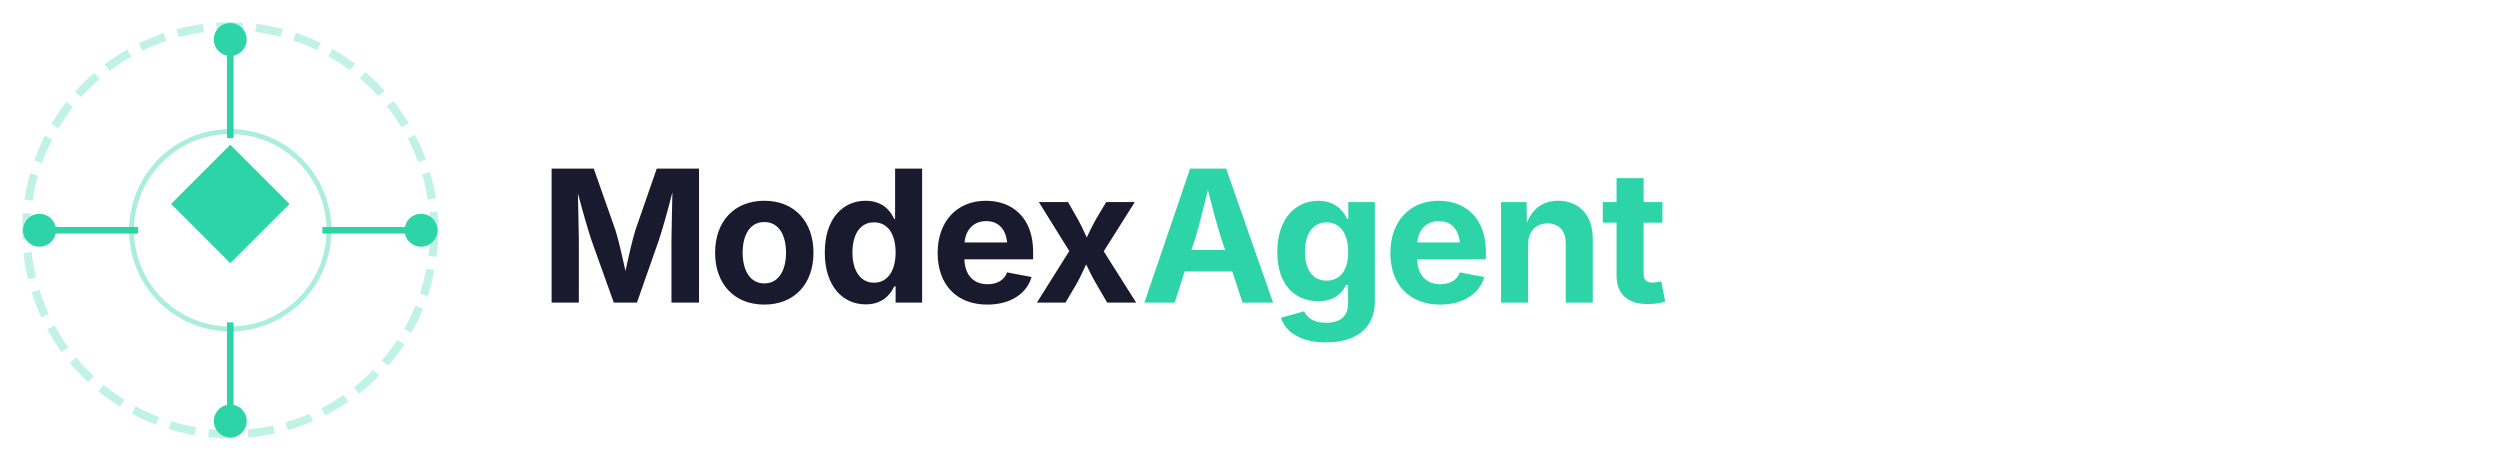
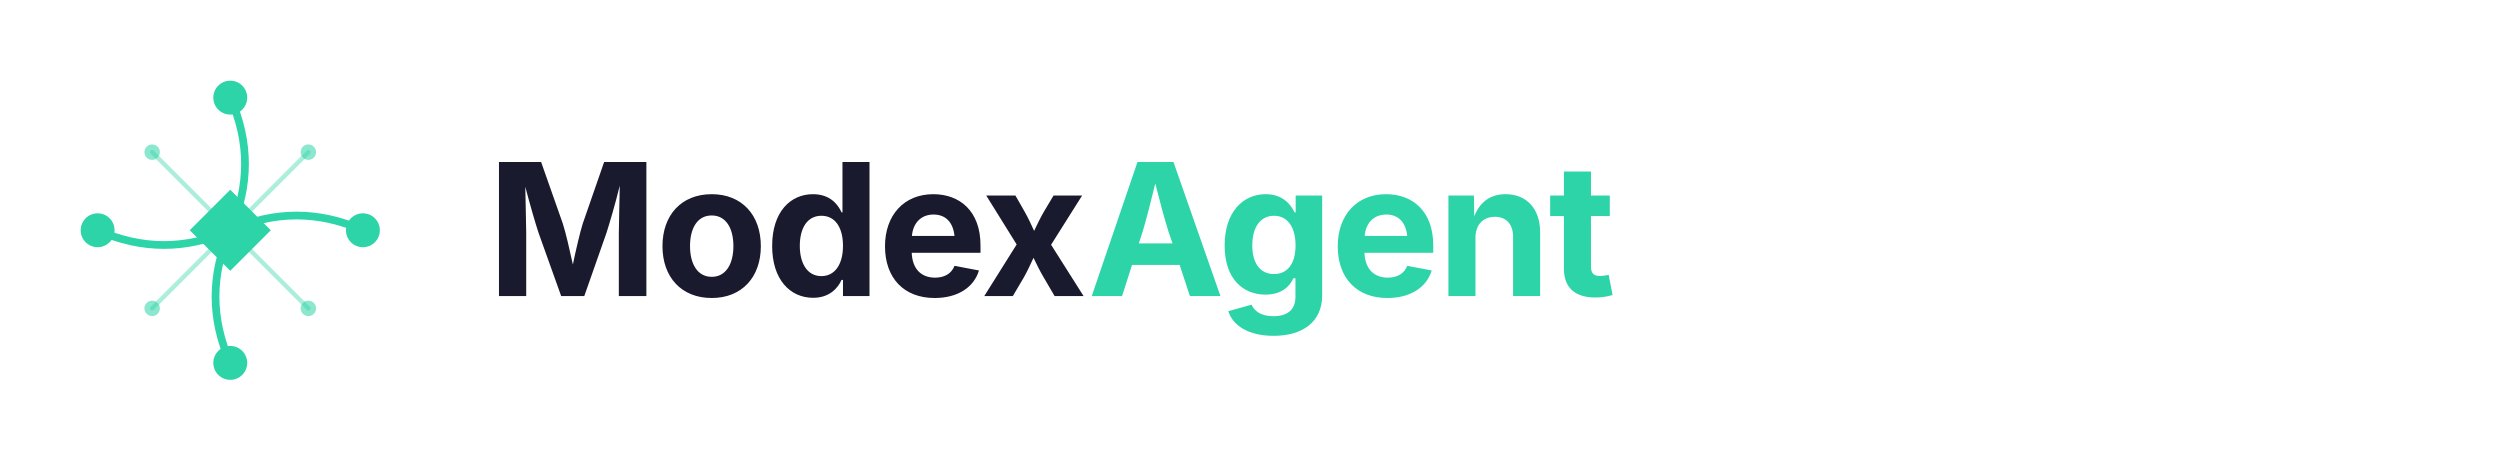
<svg xmlns="http://www.w3.org/2000/svg" viewBox="0 0 380 70" fill="none">
-   <g transform="translate(0, 0) scale(0.5)">
-     <circle cx="70" cy="70" r="62" stroke="#2DD4A8" stroke-width="2.5" stroke-dasharray="8 4" opacity="0.3" />
-     <line x1="70" y1="16" x2="70" y2="42" stroke="#2DD4A8" stroke-width="2" />
-     <line x1="124" y1="70" x2="98" y2="70" stroke="#2DD4A8" stroke-width="2" />
-     <line x1="70" y1="124" x2="70" y2="98" stroke="#2DD4A8" stroke-width="2" />
-     <line x1="16" y1="70" x2="42" y2="70" stroke="#2DD4A8" stroke-width="2" />
-     <circle cx="70" cy="12" r="5" fill="#2DD4A8" />
-     <circle cx="128" cy="70" r="5" fill="#2DD4A8" />
-     <circle cx="70" cy="128" r="5" fill="#2DD4A8" />
-     <circle cx="12" cy="70" r="5" fill="#2DD4A8" />
-     <polygon points="70,44 88,62 70,80 52,62" fill="#2DD4A8" />
-     <circle cx="70" cy="70" r="30" stroke="#2DD4A8" stroke-width="1.5" opacity="0.4" />
+   <g transform="translate(7, 7) scale(0.56)" stroke="#2DD4A8" stroke-linecap="round">
+     <path d="M50 50 Q58 32 50 14" stroke-width="2.1" />
+     <path d="M50 50 Q68 42 86 50" stroke-width="2.1" />
+     <path d="M50 50 Q42 68 50 86" stroke-width="2.1" />
+     <path d="M50 50 Q32 58 14 50" stroke-width="2.1" />
+     <path d="M50 50 Q60 40 71.2 28.8" stroke-width="1.2" opacity="0.4" />
+     <path d="M50 50 Q60 60 71.2 71.2" stroke-width="1.2" opacity="0.4" />
+     <path d="M50 50 Q40 60 28.8 71.2" stroke-width="1.2" opacity="0.4" />
+     <path d="M50 50 Q40 40 28.8 28.8" stroke-width="1.2" opacity="0.4" />
  </g>
-   <text x="82" y="46" font-family="system-ui, -apple-system, sans-serif" font-weight="700" font-size="28" letter-spacing="-0.5" fill="#1A1A2E">
+   <g transform="translate(7, 7) scale(0.56)" fill="#2DD4A8">
+     <polygon points="50,39 61,50 50,61 39,50" />
+     <circle cx="50" cy="14" r="4.6" />
+     <circle cx="86" cy="50" r="4.6" />
+     <circle cx="50" cy="86" r="4.6" />
+     <circle cx="14" cy="50" r="4.6" />
+     <circle cx="71.2" cy="28.8" r="2.1" opacity="0.55" />
+     <circle cx="71.2" cy="71.2" r="2.1" opacity="0.55" />
+     <circle cx="28.8" cy="71.2" r="2.1" opacity="0.55" />
+     <circle cx="28.8" cy="28.8" r="2.1" opacity="0.55" />
+   </g>
+   <text x="74" y="45" font-family="system-ui, -apple-system, sans-serif" font-weight="700" font-size="28" letter-spacing="-0.5" fill="#1A1A2E">
    Modex<tspan fill="#2DD4A8">Agent</tspan>
  </text>
</svg>
